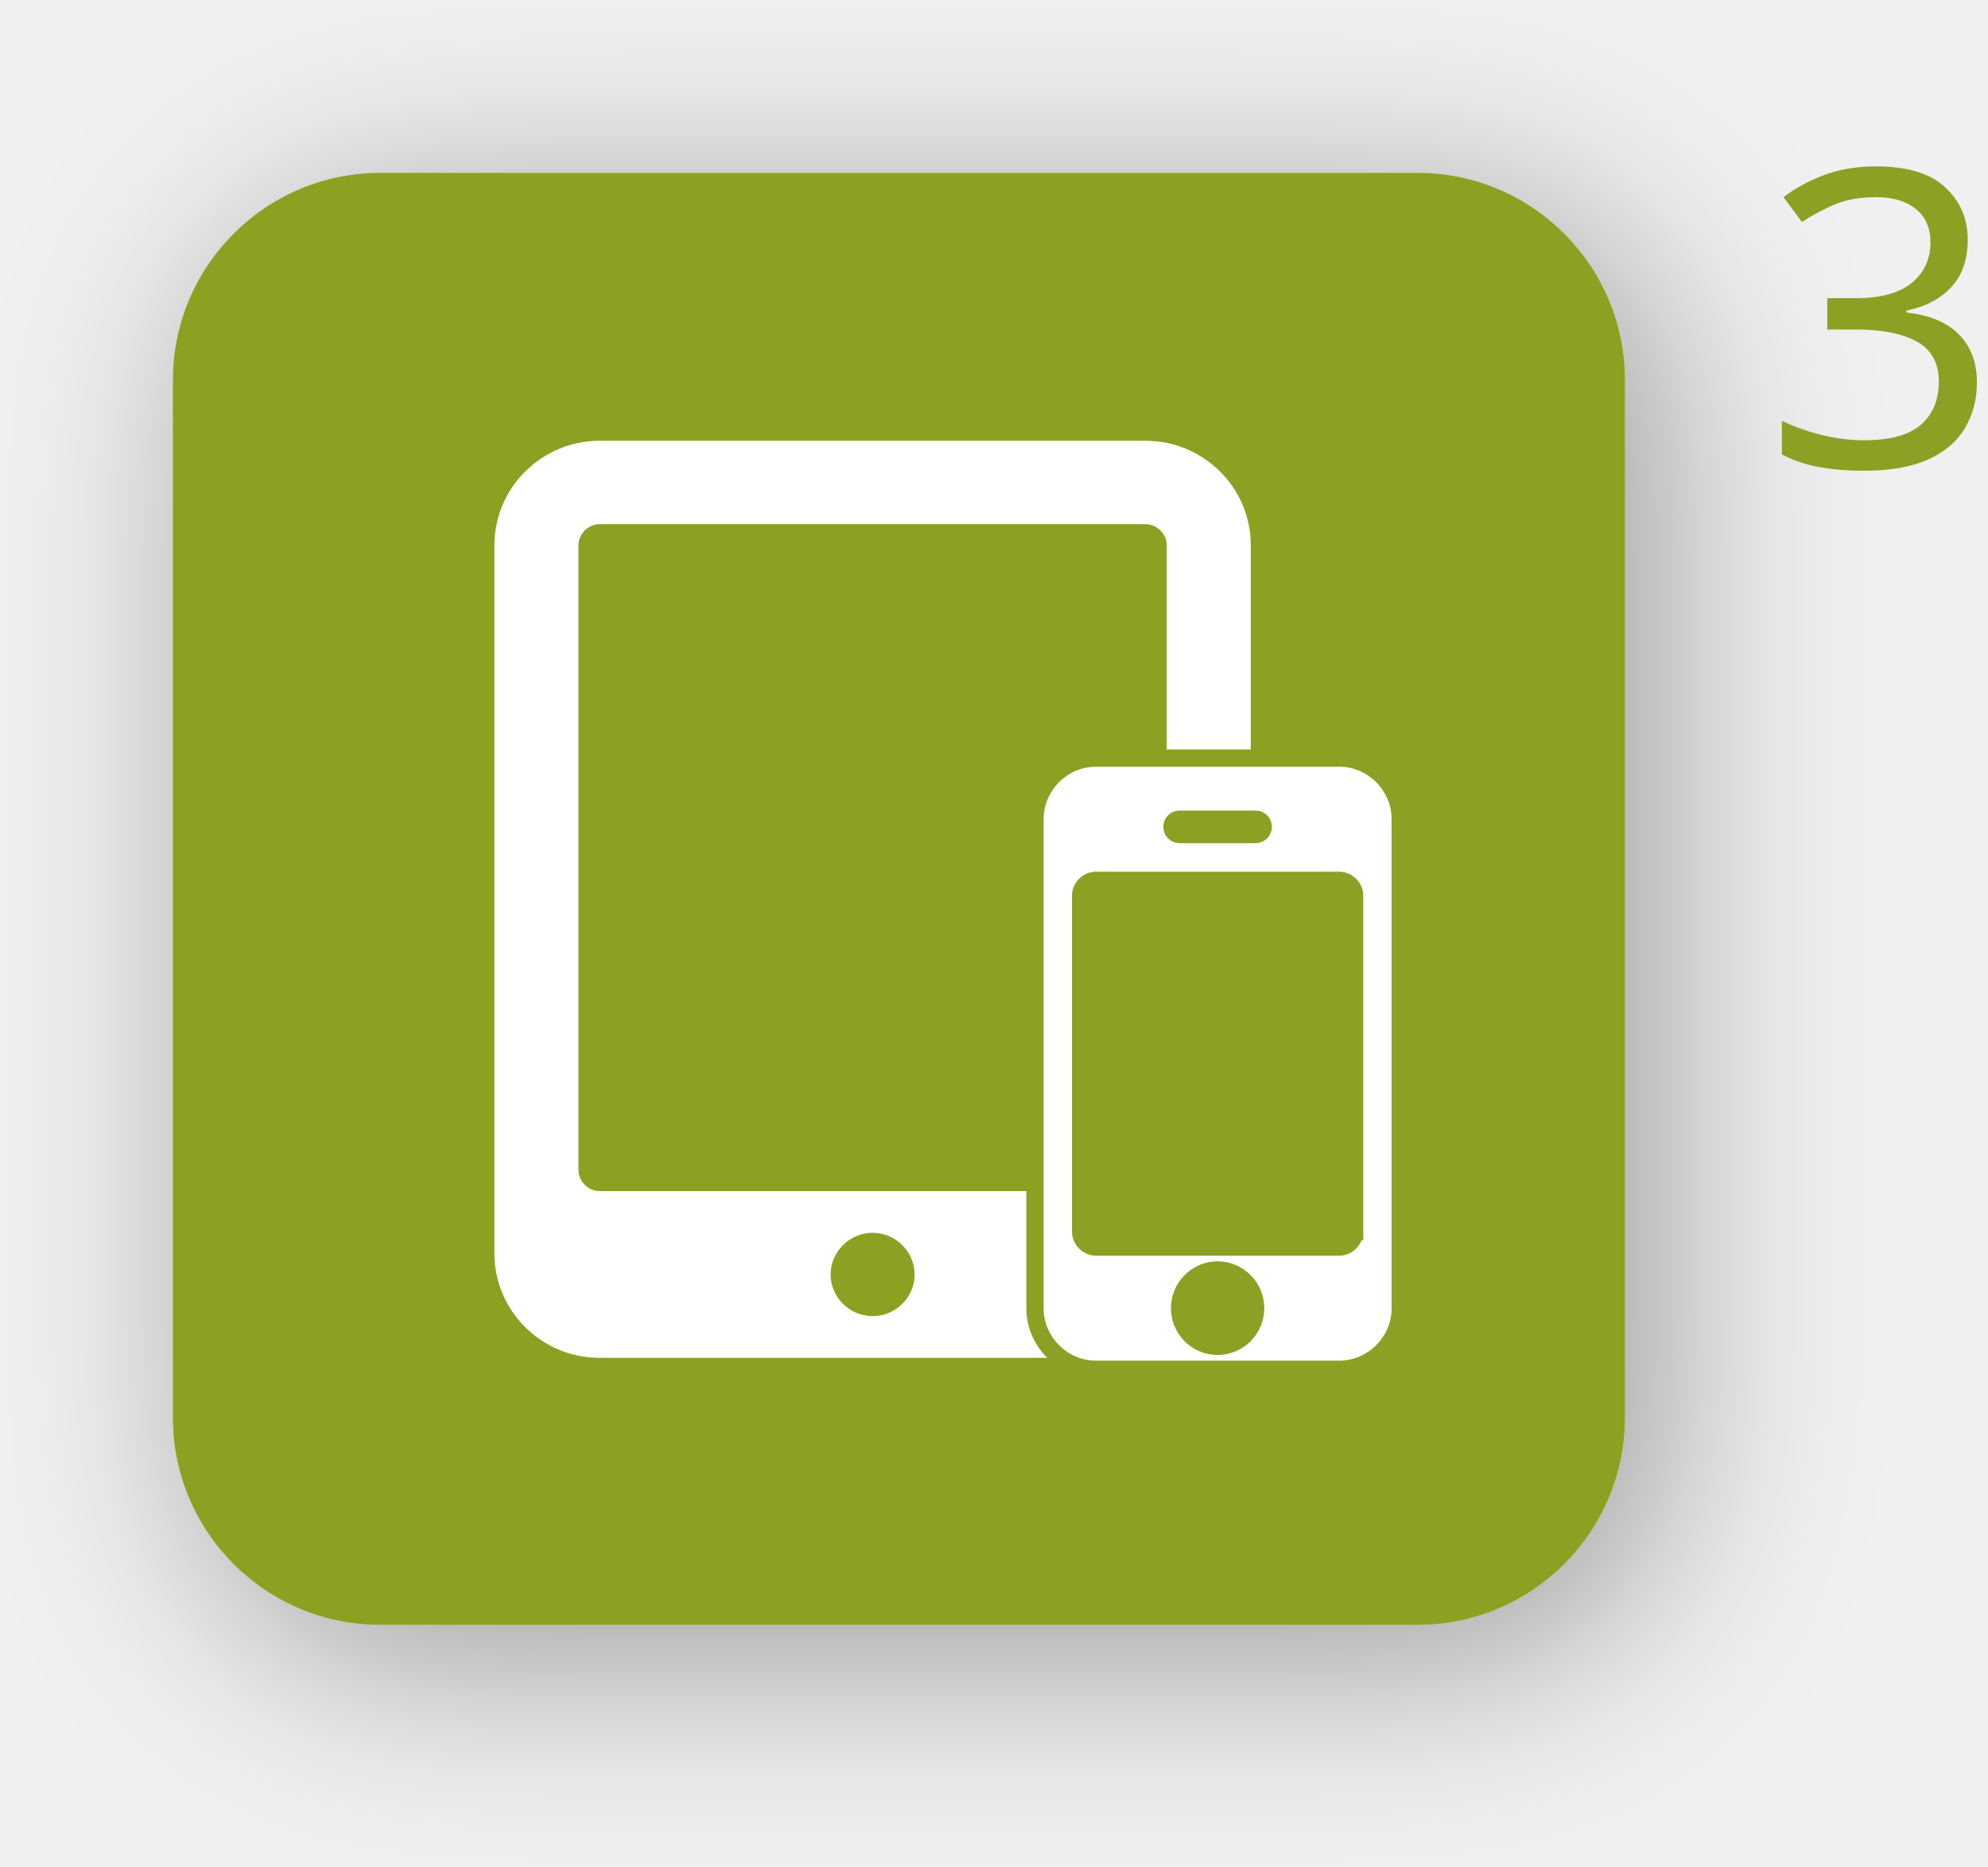
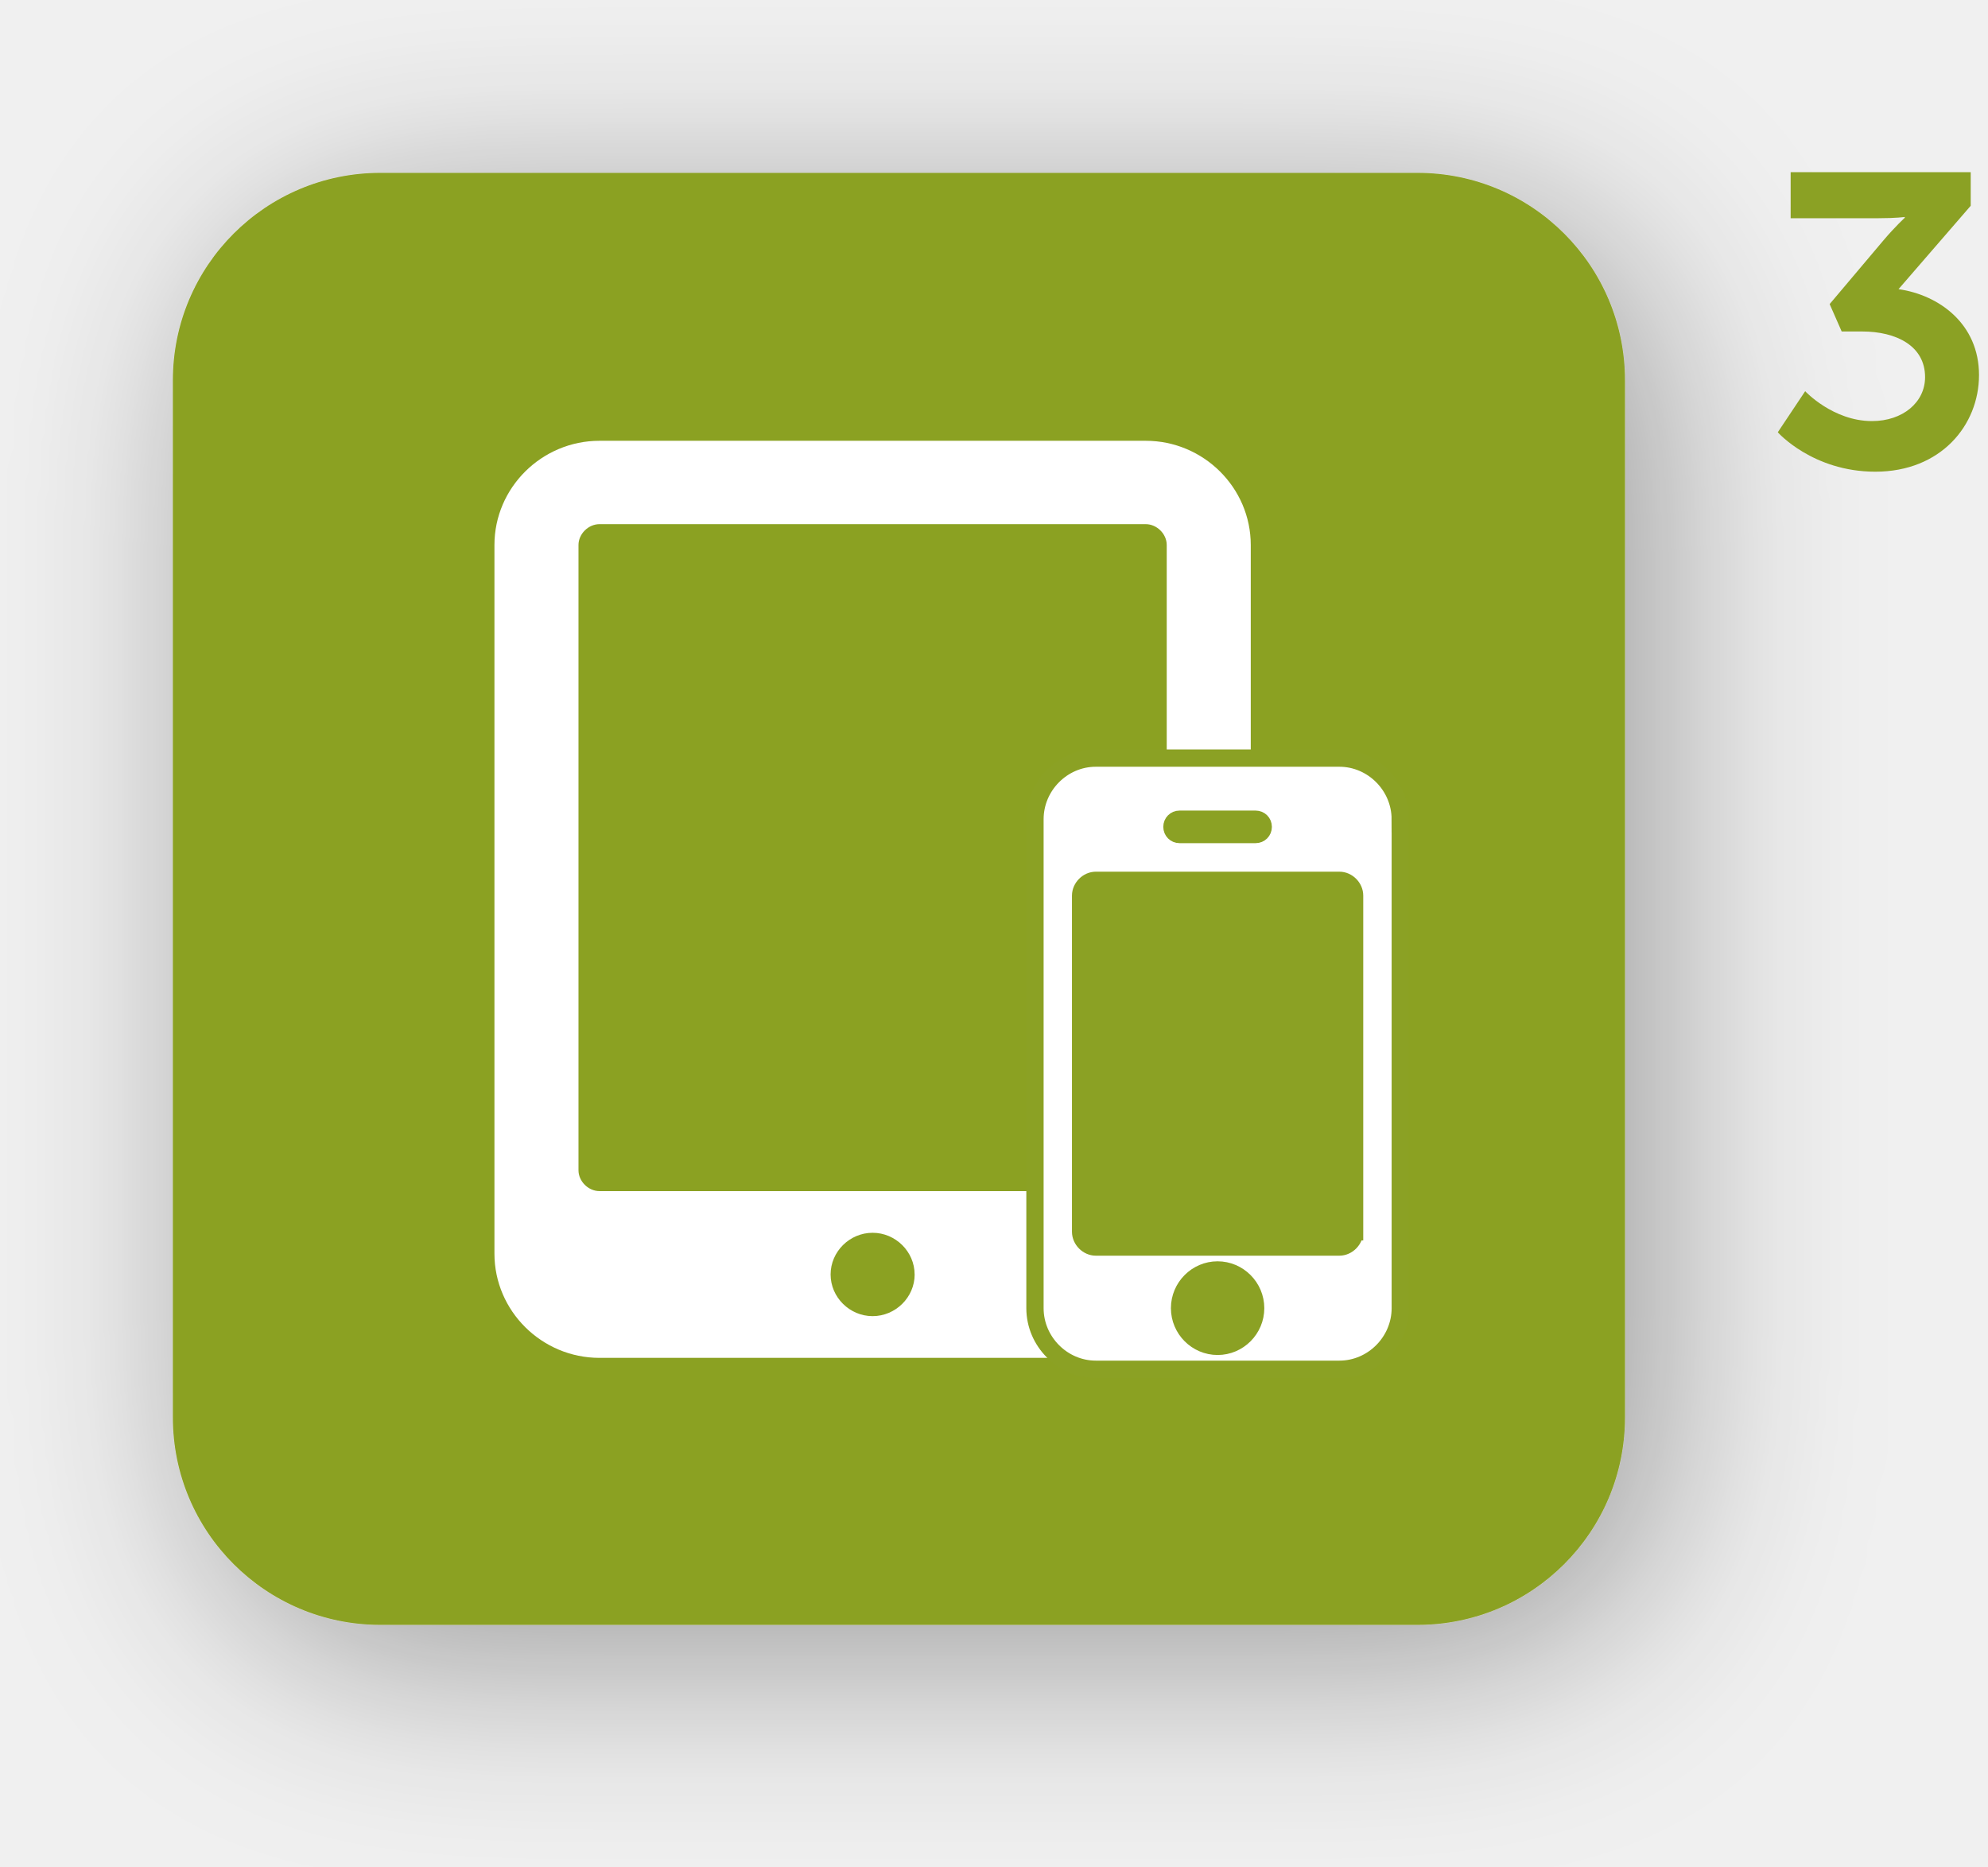
<svg xmlns="http://www.w3.org/2000/svg" width="115" height="108" viewBox="0 0 115 108">
  <defs>
    <filter x="-50%" y="-50%" width="200%" height="200%" filterUnits="objectBoundingBox" id="a">
      <feOffset dx="2" dy="2" in="SourceAlpha" result="shadowOffsetOuter1" />
      <feGaussianBlur stdDeviation="6" in="shadowOffsetOuter1" result="shadowBlurOuter1" />
      <feColorMatrix values="0 0 0 0 0 0 0 0 0 0 0 0 0 0 0 0 0 0 0.35 0" in="shadowBlurOuter1" result="shadowMatrixOuter1" />
      <feMerge>
        <feMergeNode in="shadowMatrixOuter1" />
        <feMergeNode in="SourceGraphic" />
      </feMerge>
    </filter>
  </defs>
-   <g transform="translate(10 4)" fill="none" fill-rule="evenodd">
-     <rect fill="#8BA124" filter="url(#a)" y="6" width="84" height="84" rx="12" />
-     <path d="M42.91 69.73c0 1.318-1.102 2.41-2.432 2.41-1.33 0-2.43-1.092-2.43-2.41 0-1.32 1.1-2.412 2.43-2.412s2.43 1.093 2.43 2.412zm14.583-6.03c0 .642-.57 1.207-1.215 1.207h-31.6c-.645 0-1.214-.565-1.214-1.206V27.53c0-.642.57-1.207 1.215-1.207h31.598c.645 0 1.215.565 1.215 1.206V63.7zm4.86-36.17c0-3.317-2.733-6.03-6.075-6.03h-31.6c-3.34 0-6.076 2.713-6.076 6.03v40.994c0 3.316 2.735 6.03 6.077 6.03h31.598c3.342 0 6.076-2.714 6.076-6.03V27.53z" fill="#FFF" />
-     <path fill="#8BA124" d="M50.653 45.357h18.783v28.286H50.653z" />
-     <path d="M62.636 71.68c0 1.214-.99 2.208-2.2 2.208-1.212 0-2.202-.994-2.202-2.21 0-1.215.99-2.21 2.2-2.21 1.21 0 2.202.995 2.202 2.21zm5.723-4.42c0 .47-.414.883-.882.883H53.39c-.466 0-.88-.414-.88-.884V47.812c0-.47.414-.884.88-.884H67.48c.468 0 .88.413.88.883V67.26zm-5.284-23.425c0 .248-.193.442-.44.442h-4.402c-.248 0-.44-.194-.44-.442 0-.25.192-.442.44-.442h4.402c.247 0 .44.193.44.442zM71 43.393c0-1.934-1.596-3.536-3.522-3.536H53.39c-1.925 0-3.52 1.602-3.52 3.536V71.68c0 1.932 1.595 3.534 3.52 3.534H67.48c1.926 0 3.522-1.602 3.522-3.535V43.392z" stroke="#8BA124" fill="#FFF" />
-     <text font-family="Museo Sans" font-size="24" font-weight="473" fill="#8BA124">
-       <tspan x="92" y="23">3</tspan>
-     </text>
+   <g transform="translate(10 9)" fill="none" fill-rule="evenodd">
+     <rect fill="#8BA124" filter="url(#a)" y="1" width="84" height="84" rx="12" />
+     <path d="M42.91 64.73c0 1.318-1.102 2.41-2.432 2.41-1.33 0-2.43-1.092-2.43-2.41 0-1.32 1.1-2.412 2.43-2.412s2.43 1.093 2.43 2.412zm14.583-6.03c0 .642-.57 1.207-1.215 1.207h-31.6c-.645 0-1.214-.565-1.214-1.206V22.53c0-.642.57-1.207 1.215-1.207h31.598c.645 0 1.215.565 1.215 1.206V58.7zm4.86-36.17c0-3.317-2.733-6.03-6.075-6.03h-31.6c-3.34 0-6.076 2.713-6.076 6.03v40.994c0 3.316 2.735 6.03 6.077 6.03h31.598c3.342 0 6.076-2.714 6.076-6.03V22.53z" fill="#FFF" />
+     <path fill="#8BA124" d="M50.653 40.357h18.783v28.286H50.653z" />
+     <path d="M62.636 66.68c0 1.214-.99 2.208-2.2 2.208-1.212 0-2.202-.994-2.202-2.21 0-1.215.99-2.21 2.2-2.21 1.21 0 2.202.995 2.202 2.21zm5.723-4.42c0 .47-.414.883-.882.883H53.39c-.466 0-.88-.414-.88-.884V42.812c0-.47.414-.884.88-.884H67.48c.468 0 .88.413.88.883V62.26zm-5.284-23.425c0 .248-.193.442-.44.442h-4.402c-.248 0-.44-.194-.44-.442 0-.25.192-.442.44-.442h4.402c.247 0 .44.193.44.442zM71 38.393c0-1.934-1.596-3.536-3.522-3.536H53.39c-1.925 0-3.52 1.602-3.52 3.536V66.68c0 1.932 1.595 3.534 3.52 3.534H67.48c1.926 0 3.522-1.602 3.522-3.535V38.392z" stroke="#8BA124" fill="#FFF" />
+     <path d="M92.84 16.008s2.016 2.28 5.64 2.28c3.792 0 6-2.688 6-5.592 0-2.952-2.304-4.632-4.656-4.968L104 2.904V.96H93.584v2.664h5.088c1.008 0 1.512-.072 1.512-.072V3.6s-.552.504-1.224 1.296l-3.12 3.696.696 1.584h1.176c1.992 0 3.648.84 3.648 2.64 0 1.464-1.296 2.544-3.072 2.544-2.256 0-3.864-1.728-3.864-1.728l-1.584 2.376z" fill="#8BA124" />
  </g>
</svg>
